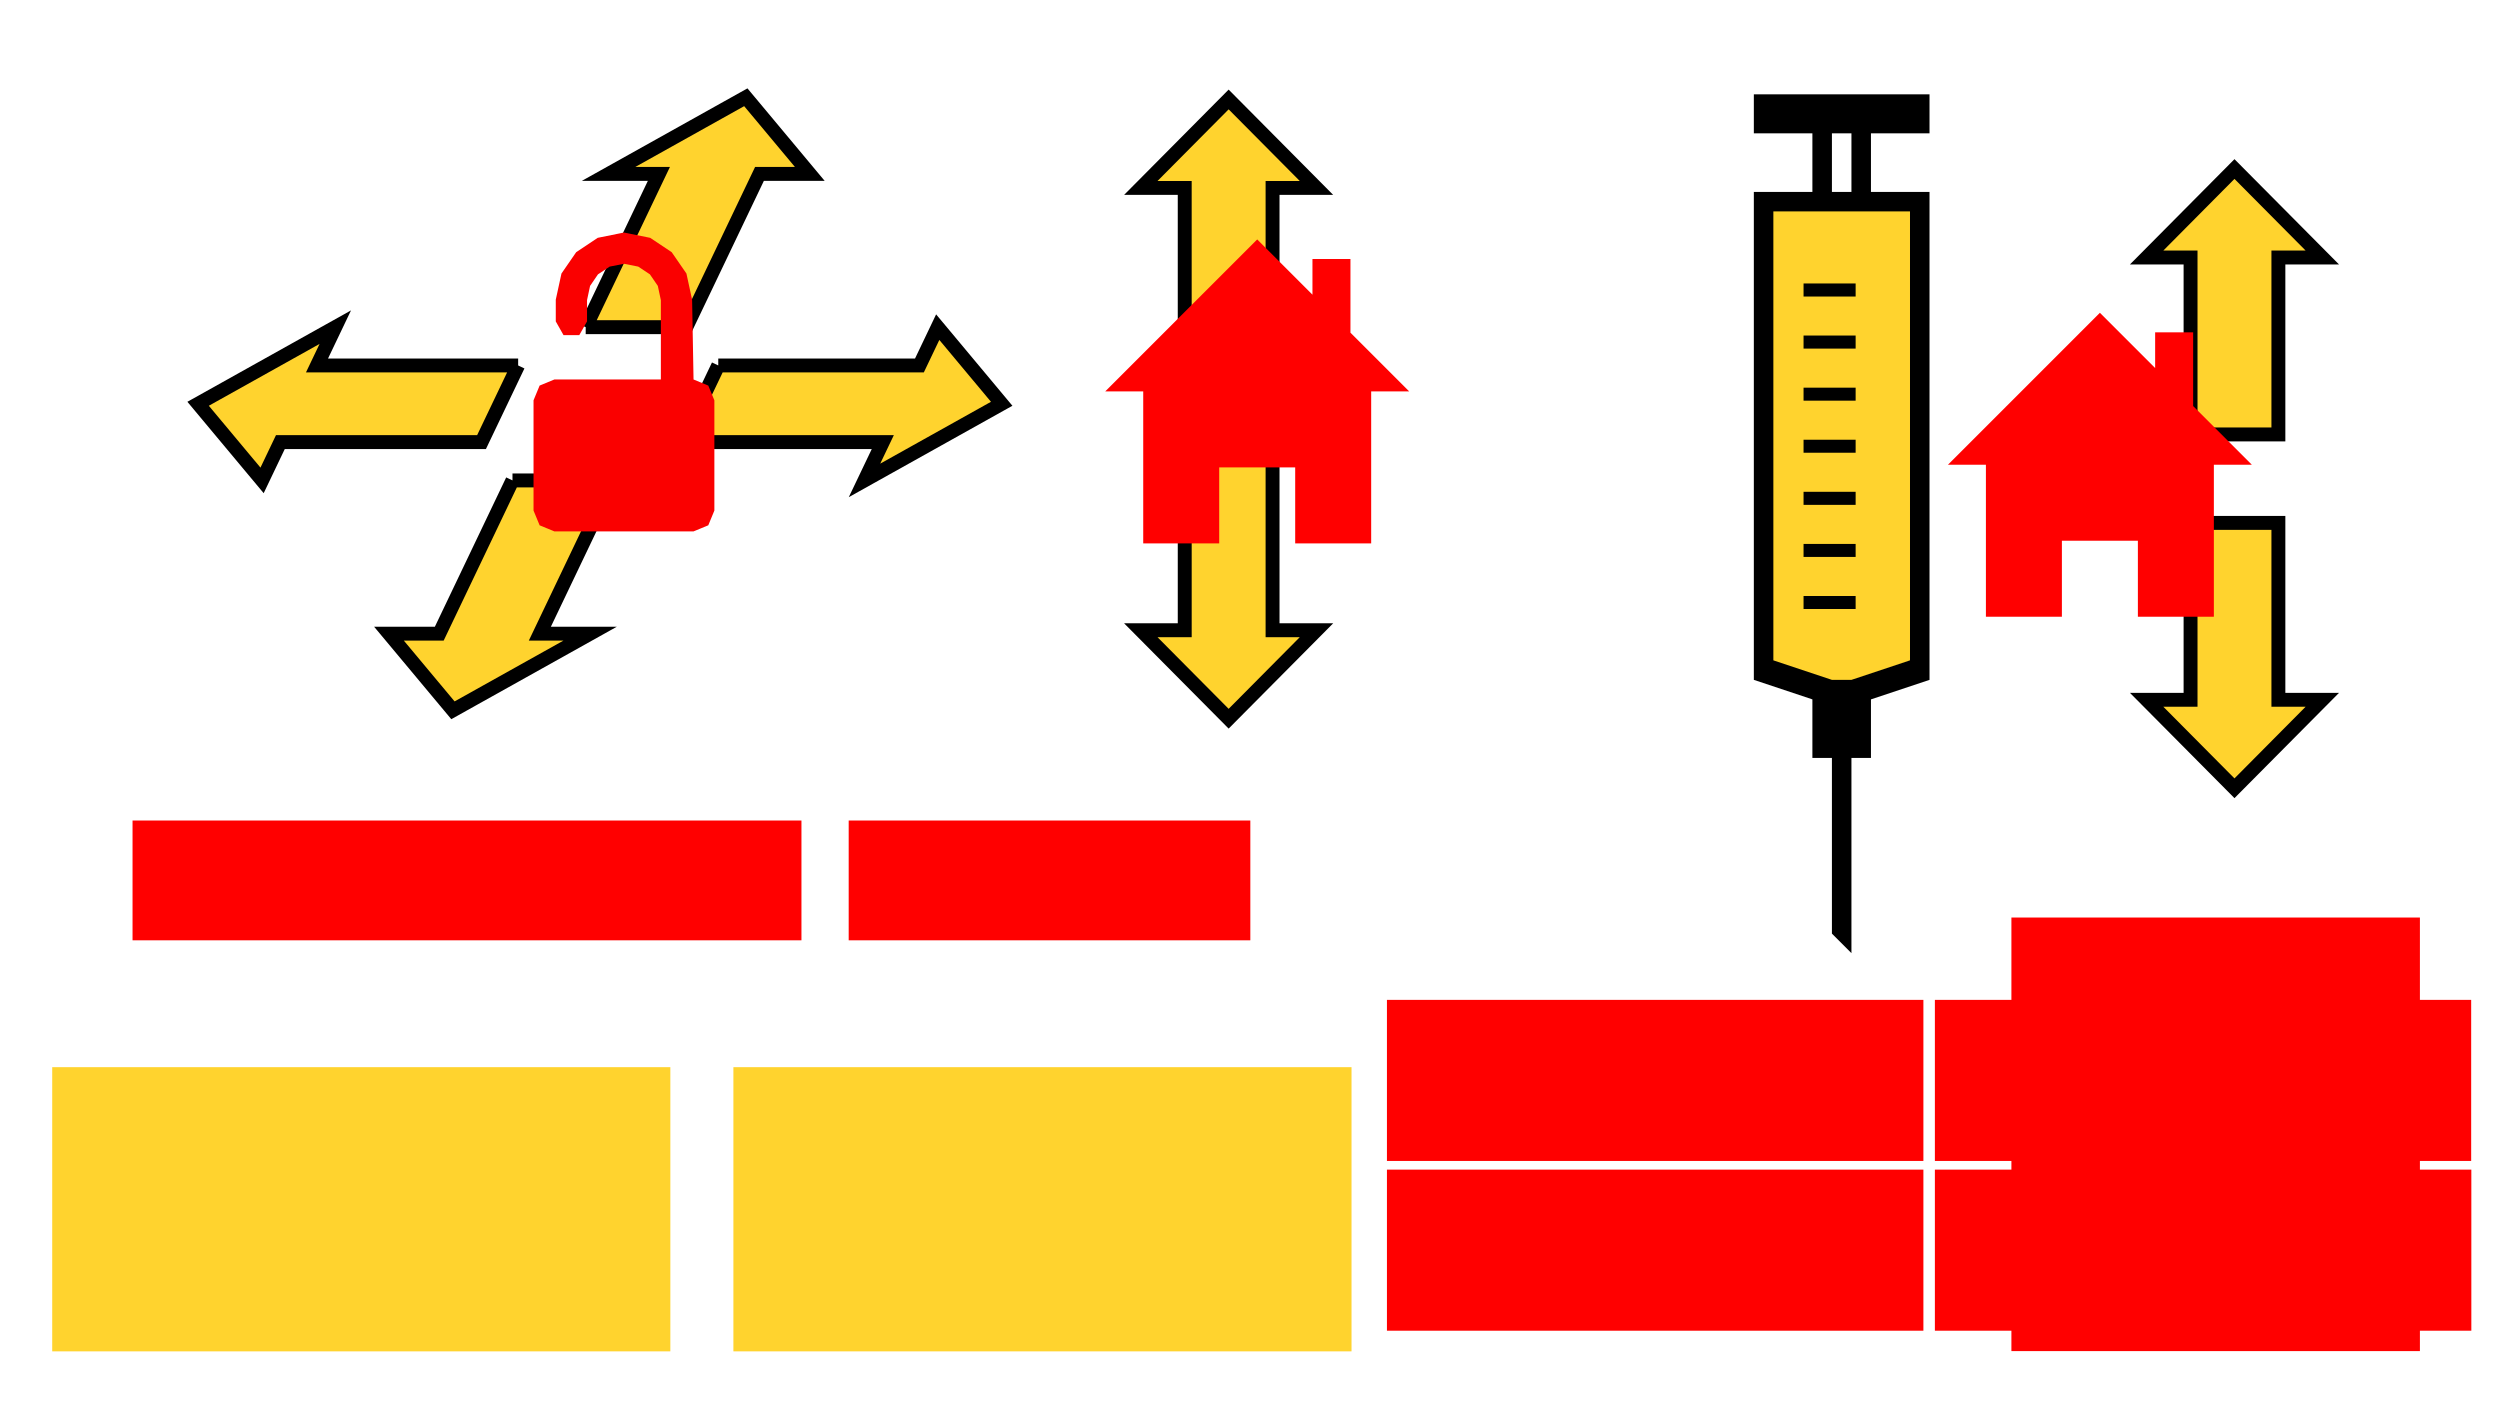
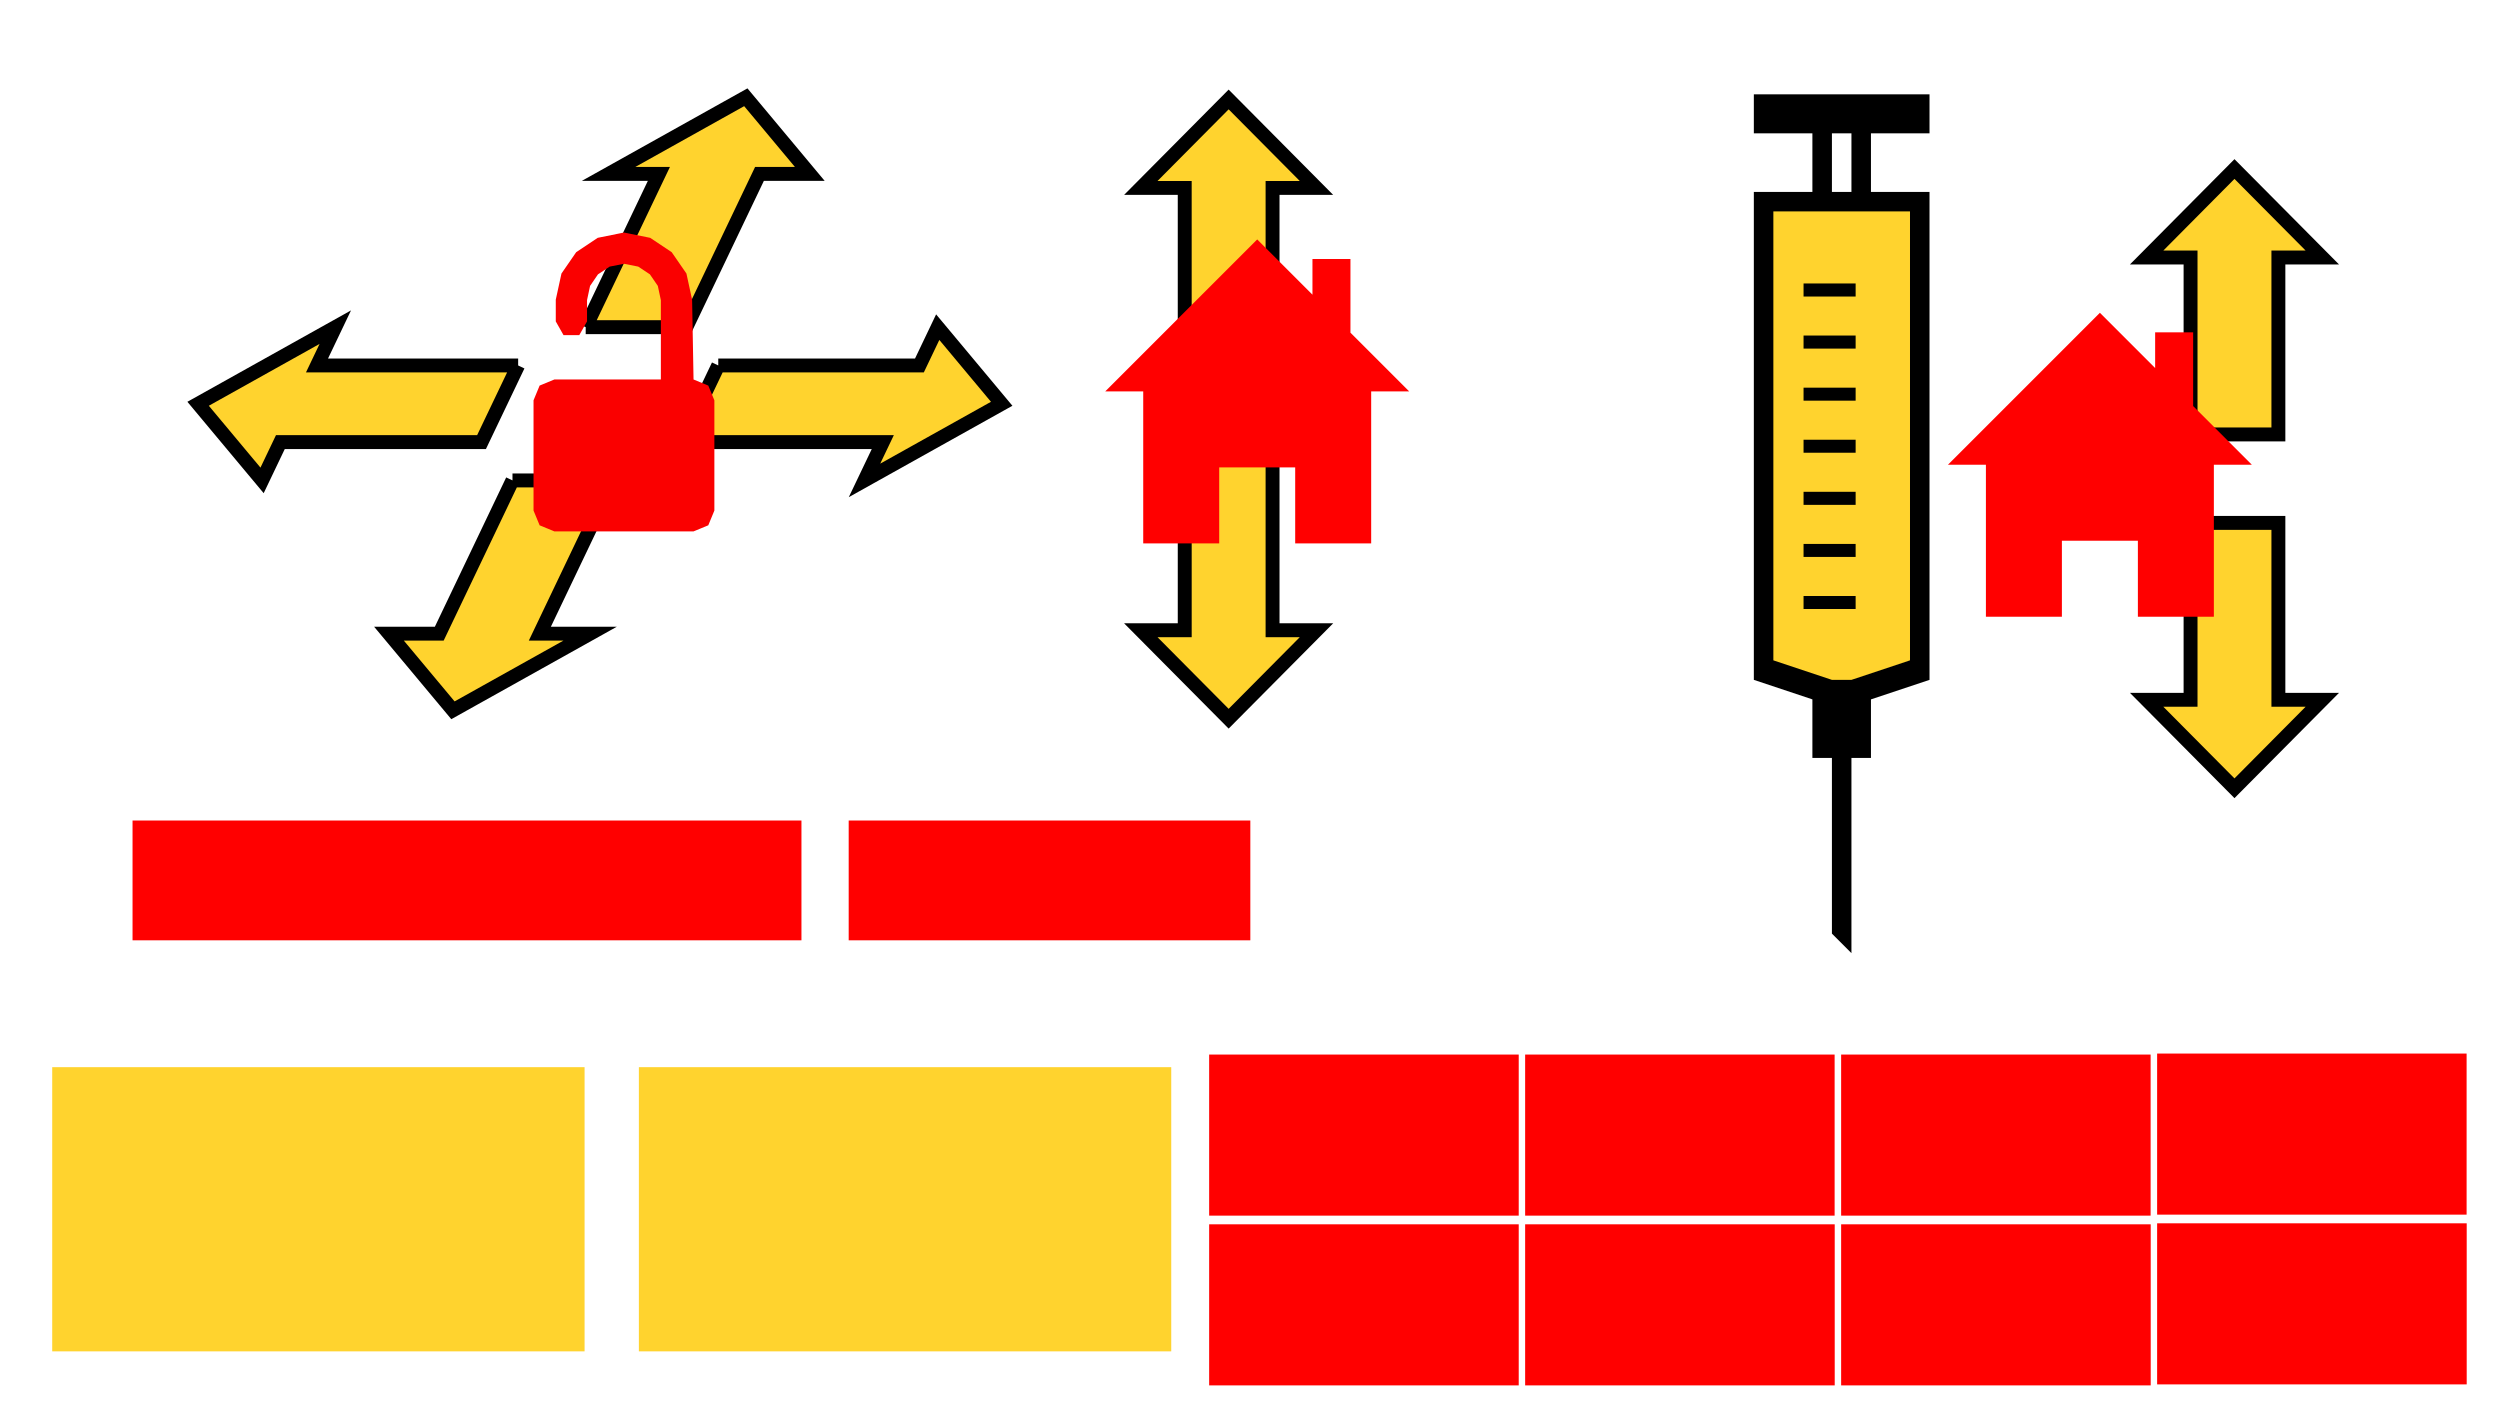
<svg xmlns="http://www.w3.org/2000/svg" xmlns:ns1="http://www.openswatchbook.org/uri/2009/osb" width="480" height="272" viewBox="0 0 480 272" version="1.1" id="svg8">
  <defs id="defs2">
-     <linearGradient id="linearGradient4768" ns1:paint="solid" gradientTransform="matrix(0.00461043,0,0,0.07831043,228.6111,-953.8879)">
+     <linearGradient id="linearGradient4768" ns1:paint="solid" gradientTransform="matrix(0.00341974,0,0,0.07831043,172.1592,-953.8879)">
      <stop style="stop-color:#ffd32e;stop-opacity:1;" offset="0" id="stop4766" />
    </linearGradient>
    <linearGradient id="linearGradient4762" ns1:paint="solid" gradientTransform="matrix(9.1914415e-5,0,0,9.1914415e-5,198.7158,74.35679)">
      <stop style="stop-color:#000000;stop-opacity:1;" offset="0" id="stop4760" />
    </linearGradient>
  </defs>
  <g id="layer4" style="display:inline">
    <path id="z_neg" d="m 227.469,87.038 16.863,0 0,33.97 8.431,0 -16.863,16.985 -16.863,-16.985 8.431,0 0,-33.97" style="display:inline;fill:url(#linearGradient4768);stroke:#000000;stroke-width:2.673;stroke-linecap:butt;stroke-linejoin:miter;stroke-miterlimit:4;stroke-dasharray:none;stroke-opacity:1" />
    <path id="z_pos" d="m 227.468,70.053 16.863,0 0,-33.97 8.431,0 -16.863,-16.985 -16.863,16.985 8.431,0 0,33.97" style="display:inline;fill:url(#linearGradient4768);stroke:#000000;stroke-width:2.672;stroke-linecap:butt;stroke-linejoin:miter;stroke-miterlimit:4;stroke-dasharray:none;stroke-opacity:1" />
    <path y_pos="path4514" id="y_neg" d="m 98.396,92.238 19.311,0 -14.057,29.426 9.655,0 -26.34,14.713 -12.282,-14.713 9.655,0 14.057,-29.426" style="display:inline;fill:url(#linearGradient4768);stroke:#000000;stroke-width:2.673;stroke-linecap:butt;stroke-linejoin:miter;stroke-miterlimit:4;stroke-dasharray:none;stroke-opacity:1" />
    <path id="y_pos" d="m 112.454,62.812 19.311,0 14.057,-29.426 9.655,0 -12.282,-14.713 -26.34,14.713 9.655,0 -14.057,29.426" style="display:inline;fill:url(#linearGradient4768);stroke:#000000;stroke-width:2.673;stroke-linecap:butt;stroke-linejoin:miter;stroke-miterlimit:4;stroke-dasharray:none;stroke-opacity:1" />
    <path id="x_neg" d="m 99.484,70.168 -7.029,14.713 -38.622,0 -3.514,7.357 -12.282,-14.713 26.34,-14.713 -3.514,7.357 38.622,0" style="display:inline;fill:url(#linearGradient4768);stroke:#000000;stroke-width:2.673;stroke-linecap:butt;stroke-linejoin:miter;stroke-miterlimit:4;stroke-dasharray:none;stroke-opacity:1" />
    <path x_pos="" id="x_pos" d="m 137.906,70.168 -7.029,14.713 38.622,0 -3.514,7.357 26.34,-14.713 -12.282,-14.713 -3.514,7.357 -38.622,0" style="display:inline;fill:url(#linearGradient4768);stroke:#000000;stroke-width:2.673;stroke-linecap:butt;stroke-linejoin:miter;stroke-miterlimit:4;stroke-dasharray:none;stroke-opacity:1" />
    <path id="syringe_fluid" d="m 339.222,128.295 11.551,3.742 5.281,0 11.741,-3.742 0,-88.926 -28.572,0 0,88.926" style="fill:url(#linearGradient4768);stroke:none;stroke-width:0.993;stroke-linecap:butt;stroke-linejoin:miter;stroke-opacity:1" />
    <path d="m 346.282,114.429 0,2.5 10,0 0,-2.5 m -10,-10 0,2.5 10,0 0,-2.5 m -10,-10 0,2.5 10,0 0,-2.5 m -10,-10 0,2.5 10,0 0,-2.5 m -10,-10 0,2.5 10,0 0,-2.5 m -10,-10 0,2.5 10,0 0,-2.5 m -10,-10 0,2.5 10,0 0,-2.5 m -19.545,-36.322 0,7.495 11.243,0 0,11.243 -11.243,0 0,93.69 11.243,3.748 0,11.243 3.748,0 0,33.728 3.748,3.748 0,-37.476 3.748,0 0,-11.243 11.243,-3.748 0,-93.69 -11.243,0 0,-11.243 11.243,0 0,-7.495 m -18.738,7.495 3.748,0 0,11.243 -3.748,0 0,-11.243 m -11.243,14.99 26.233,0 0,86.194 -11.243,3.748 -3.748,0 -11.243,-3.748 0,-86.194" style="display:inline;fill:url(#linearGradient4762);stroke:none;stroke-width:2.998;stroke-linecap:butt;stroke-linejoin:miter;stroke-opacity:1" id="syringe" />
    <path id="syringe_outline" style="display:inline;fill:none;stroke:none;stroke-width:2.12;stroke-linecap:butt;stroke-linejoin:miter;stroke-miterlimit:4;stroke-dasharray:none;stroke-opacity:1" d="m 336.738,18.107 0,7.495 11.243,0 0,11.243 -11.243,0 0,93.69 11.243,3.748 0,11.243 3.748,0 0,33.728 3.748,3.748 0,-37.476 3.748,0 0,-11.243 11.243,-3.748 0,-93.69 -11.243,0 0,-11.243 11.243,0 0,-7.495 -33.728,0" />
    <path style="color:#000000;font-style:normal;font-variant:normal;font-weight:normal;font-stretch:normal;font-size:medium;line-height:normal;font-family:sans-serif;text-indent:0;text-align:start;text-decoration:none;text-decoration-line:none;text-decoration-style:solid;text-decoration-color:#000000;letter-spacing:normal;word-spacing:normal;text-transform:none;direction:ltr;writing-mode:lr-tb;baseline-shift:baseline;text-anchor:start;white-space:normal;clip-rule:nonzero;display:inline;overflow:visible;visibility:visible;opacity:1;isolation:auto;mix-blend-mode:normal;color-interpolation:sRGB;color-interpolation-filters:linearRGB;solid-color:#000000;solid-opacity:1;fill:#fa0000;fill-opacity:1;fill-rule:nonzero;stroke:none;stroke-width:24;stroke-linecap:round;stroke-linejoin:miter;stroke-miterlimit:4;stroke-dasharray:none;stroke-dashoffset:0;stroke-opacity:1;color-rendering:auto;image-rendering:auto;shape-rendering:auto;text-rendering:auto;enable-background:accumulate" d="m 119.793,44.646 -5.03,1.016 -4.138,2.763 -2.825,4.096 -1.091,5.014 0,4.178 1.488,2.634 3.025,0 1.488,-2.634 0,-4.084 0.584,-2.738 1.517,-2.216 2.238,-1.485 2.746,-0.544 2.747,0.543 2.24,1.485 1.519,2.217 0.584,2.739 0,15.232 -20.447,0 -2.831,1.169 -1.169,2.831 0,21.166 1.169,2.831 2.831,1.169 26.721,0 2.831,-1.169 1.169,-2.831 0,-21.166 -1.169,-2.831 -2.831,-1.169 -0.273,-15.303 -1.091,-5.038 -2.825,-4.096 -4.139,-2.763" id="padlock" />
    <path id="home_z" d="m 241.383,45.97 -29.179,29.179 7.295,0 0,29.179 14.589,0 0,-14.589 14.589,0 0,14.589 14.589,0 0,-29.179 7.295,0 -11.274,-11.274 0,-14.147 -7.295,0 0,6.852" style="fill:#ff0000;fill-opacity:1;stroke:none;stroke-width:1.651;stroke-linecap:butt;stroke-linejoin:miter;stroke-opacity:1" />
-     <path id="usb_btn" d="m 10.025,204.897 118.682,0 0,54.564 -118.682,0 0,-54.564" style="display:inline;fill:url(#linearGradient4768);fill-opacity:1;stroke:none;stroke-width:2.117;stroke-miterlimit:4;stroke-dasharray:none" />
-     <path id="menu_btn" d="m 140.812,204.897 118.682,0 0,54.564 -118.682,0 0,-54.564" style="display:inline;fill:url(#linearGradient4768);fill-opacity:1;stroke:none;stroke-width:2.117;stroke-miterlimit:4;stroke-dasharray:none" />
+     <path id="usb_btn" d="m 10.025,204.897 102.214,0 0,54.564 -102.214,0 0,-54.564" style="display:inline;fill:url(#linearGradient4768);fill-opacity:1;stroke:none;stroke-width:2.117;stroke-miterlimit:4;stroke-dasharray:none" />
+     <path id="menu_btn" d="m 122.664,204.897 102.214,0 0,54.564 -102.214,0 0,-54.564" style="display:inline;fill:url(#linearGradient4768);fill-opacity:1;stroke:none;stroke-width:2.117;stroke-miterlimit:4;stroke-dasharray:none" />
    <path id="e_pos" d="m 420.588,100.393 16.863,0 0,33.97 8.431,0 -16.863,16.985 -16.863,-16.985 8.431,0 0,-33.97" style="display:inline;fill:url(#linearGradient4768);stroke:#000000;stroke-width:2.672;stroke-linecap:butt;stroke-linejoin:miter;stroke-miterlimit:4;stroke-dasharray:none;stroke-opacity:1" />
    <path id="e_neg" d="m 420.588,83.408 16.863,0 0,-33.97 8.431,0 -16.863,-16.985 -16.863,16.985 8.431,0 0,33.97" style="display:inline;fill:url(#linearGradient4768);stroke:#000000;stroke-width:2.672;stroke-linecap:butt;stroke-linejoin:miter;stroke-miterlimit:4;stroke-dasharray:none;stroke-opacity:1" />
    <path id="home_e" d="m 403.179,60.054 -29.179,29.179 7.295,0 0,29.179 14.589,0 0,-14.589 14.589,0 0,14.589 14.589,0 0,-29.179 7.295,0 -11.274,-11.274 0,-14.147 -7.295,0 0,6.852" style="display:inline;fill:#ff0000;fill-opacity:1;stroke:none;stroke-width:3.301;stroke-linecap:butt;stroke-linejoin:miter;stroke-opacity:1" />
    <path style="display:inline;fill:#ff0000;fill-opacity:1;stroke:none;stroke-width:4.765;stroke-miterlimit:4;stroke-dasharray:none" d="m 25.448,157.54 128.431,0 0,23 -128.431,0" id="fine_label" />
    <path style="display:inline;fill:#ff0000;fill-opacity:1;stroke:none;stroke-width:3.692;stroke-miterlimit:4;stroke-dasharray:none" d="m 162.948,157.54 77.116,0 0,23 -77.116,0" id="fine_toggle" />
  </g>
  <g id="layer1" style="display:inline">
-     <path id="zone2_temp" d="m 371.497,224.569 103,0 0,30.927 -103,0" style="display:inline;fill:#ff0000;fill-opacity:1;stroke:none;stroke-width:4.798;stroke-miterlimit:4;stroke-dasharray:none" />
-     <path id="zone1_temp" d="m 266.292,224.569 103,0 0,30.927 -103,0" style="display:inline;fill:#ff0000;fill-opacity:1;stroke:none;stroke-width:4.798;stroke-miterlimit:4;stroke-dasharray:none" />
-     <path id="zone2_label" d="m 371.497,191.976 102.969,0 0,30.927 -102.969,0" style="display:inline;fill:#ff0000;fill-opacity:1;stroke:none;stroke-width:4.798;stroke-miterlimit:4;stroke-dasharray:none" />
-     <path id="zone1_label" d="m 266.292,191.976 103,0 0,30.927 -103,0" style="display:inline;fill:#ff0000;fill-opacity:1;stroke:none;stroke-width:4.798;stroke-miterlimit:4;stroke-dasharray:none" />
+     <path id="h1_temp" d="m 292.828,235.068 59.437,0 0,30.927 -59.437,0" style="display:inline;fill:#ff0000;fill-opacity:1;stroke:none;stroke-width:4.798;stroke-miterlimit:4;stroke-dasharray:none" />
+     <path id="h1_label" d="m 292.828,202.475 59.419,0 0,30.927 -59.419,0" style="display:inline;fill:#ff0000;fill-opacity:1;stroke:none;stroke-width:4.798;stroke-miterlimit:4;stroke-dasharray:none" />
+     <path id="h0_temp" d="m 232.158,235.068 59.437,0 0,30.927 -59.437,0" style="display:inline;fill:#ff0000;fill-opacity:1;stroke:none;stroke-width:4.798;stroke-miterlimit:4;stroke-dasharray:none" />
+     <path id="h0_label" d="m 232.158,202.475 59.437,0 0,30.927 -59.437,0" style="display:inline;fill:#ff0000;fill-opacity:1;stroke:none;stroke-width:4.798;stroke-miterlimit:4;stroke-dasharray:none" />
+     <path id="h2_temp" d="m 353.499,235.068 59.437,0 0,30.927 -59.437,0" style="display:inline;fill:#ff0000;fill-opacity:1;stroke:none;stroke-width:4.798;stroke-miterlimit:4;stroke-dasharray:none" />
+     <path id="h2_label" d="m 353.499,202.475 59.419,0 0,30.927 -59.419,0" style="display:inline;fill:#ff0000;fill-opacity:1;stroke:none;stroke-width:4.798;stroke-miterlimit:4;stroke-dasharray:none" />
+     <path id="h3_temp" d="m 414.169,234.876 59.437,0 0,30.927 -59.437,0" style="display:inline;fill:#ff0000;fill-opacity:1;stroke:none;stroke-width:4.798;stroke-miterlimit:4;stroke-dasharray:none" />
+     <path id="h3_label" d="m 414.169,202.283 59.419,0 0,30.927 -59.419,0" style="display:inline;fill:#ff0000;fill-opacity:1;stroke:none;stroke-width:4.798;stroke-miterlimit:4;stroke-dasharray:none" />
  </g>
-   <g id="layer2" style="display:inline">
+   <g id="layer2" style="display:none">
    <path style="display:inline;fill:#ff0000;fill-opacity:1;stroke:none;stroke-width:4.798;stroke-miterlimit:4;stroke-dasharray:none" d="m 386.191,221.236 78.431,0 0,38.175 -78.431,0" id="actual_temp" />
    <path style="display:inline;fill:#ff0000;fill-opacity:1;stroke:none;stroke-width:4.798;stroke-miterlimit:4;stroke-dasharray:none" d="m 386.191,176.166 78.431,0 0,38.175 -78.431,0" id="bed_icon" />
  </g>
</svg>
